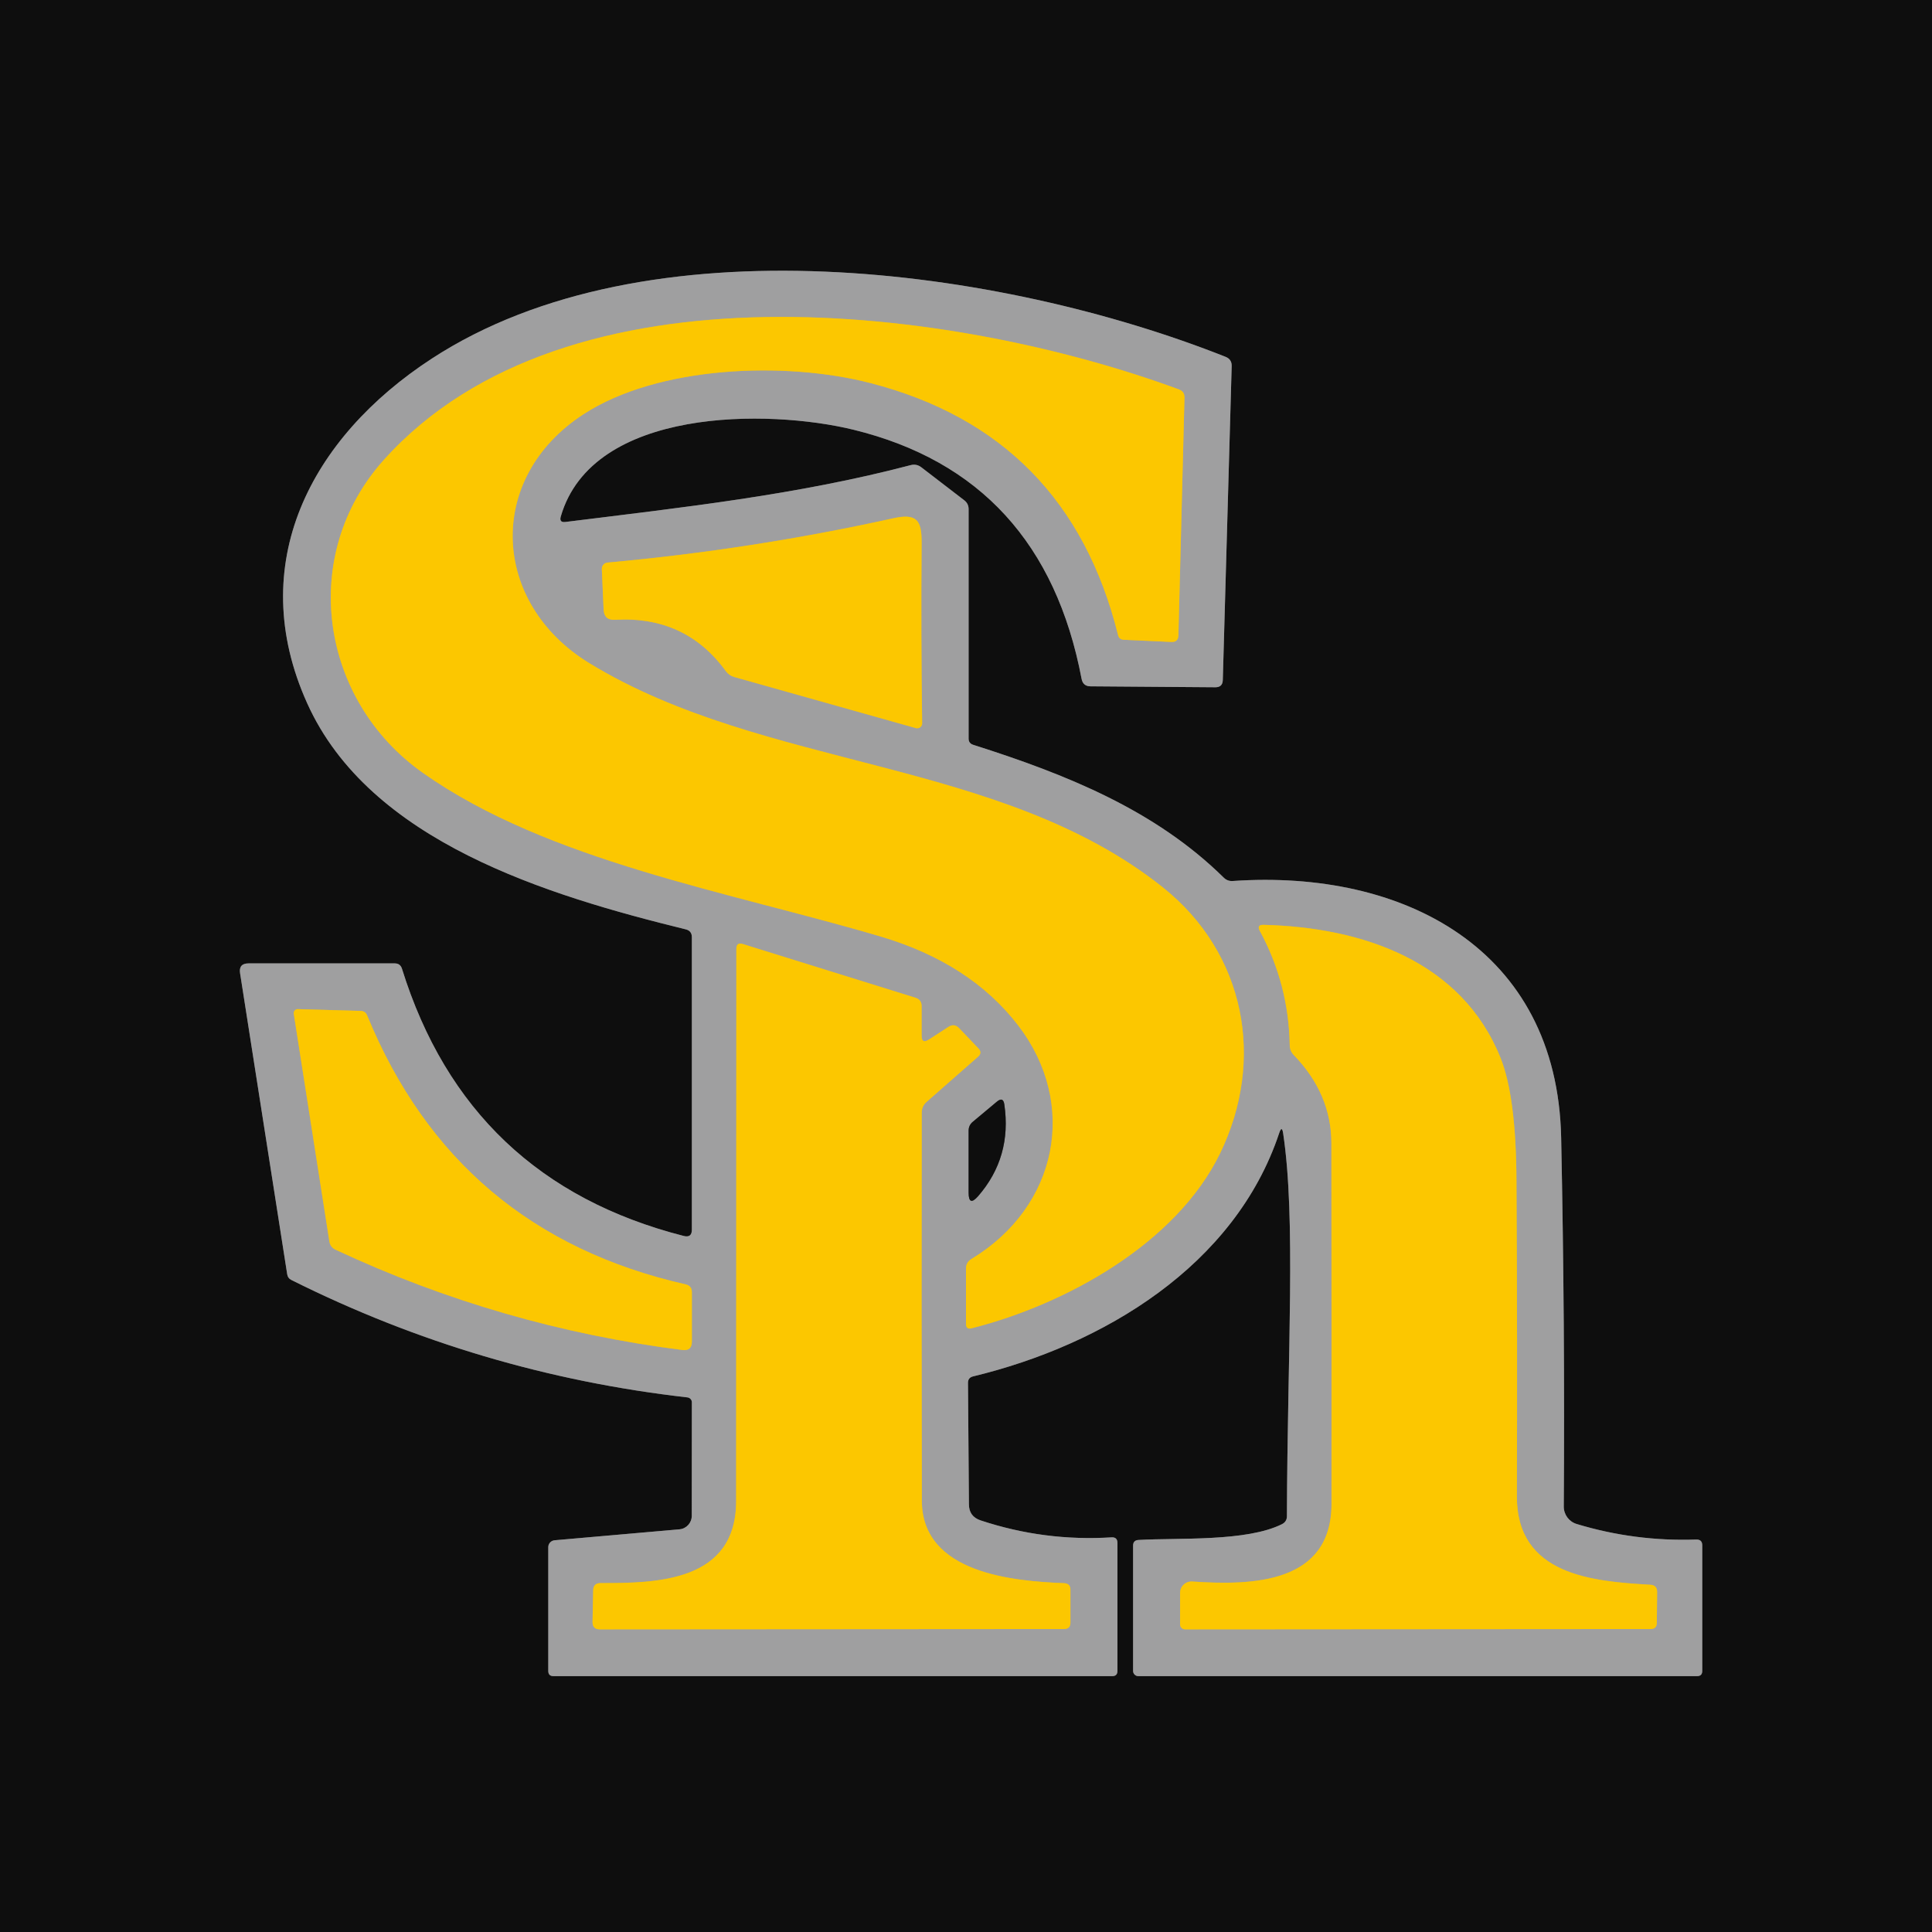
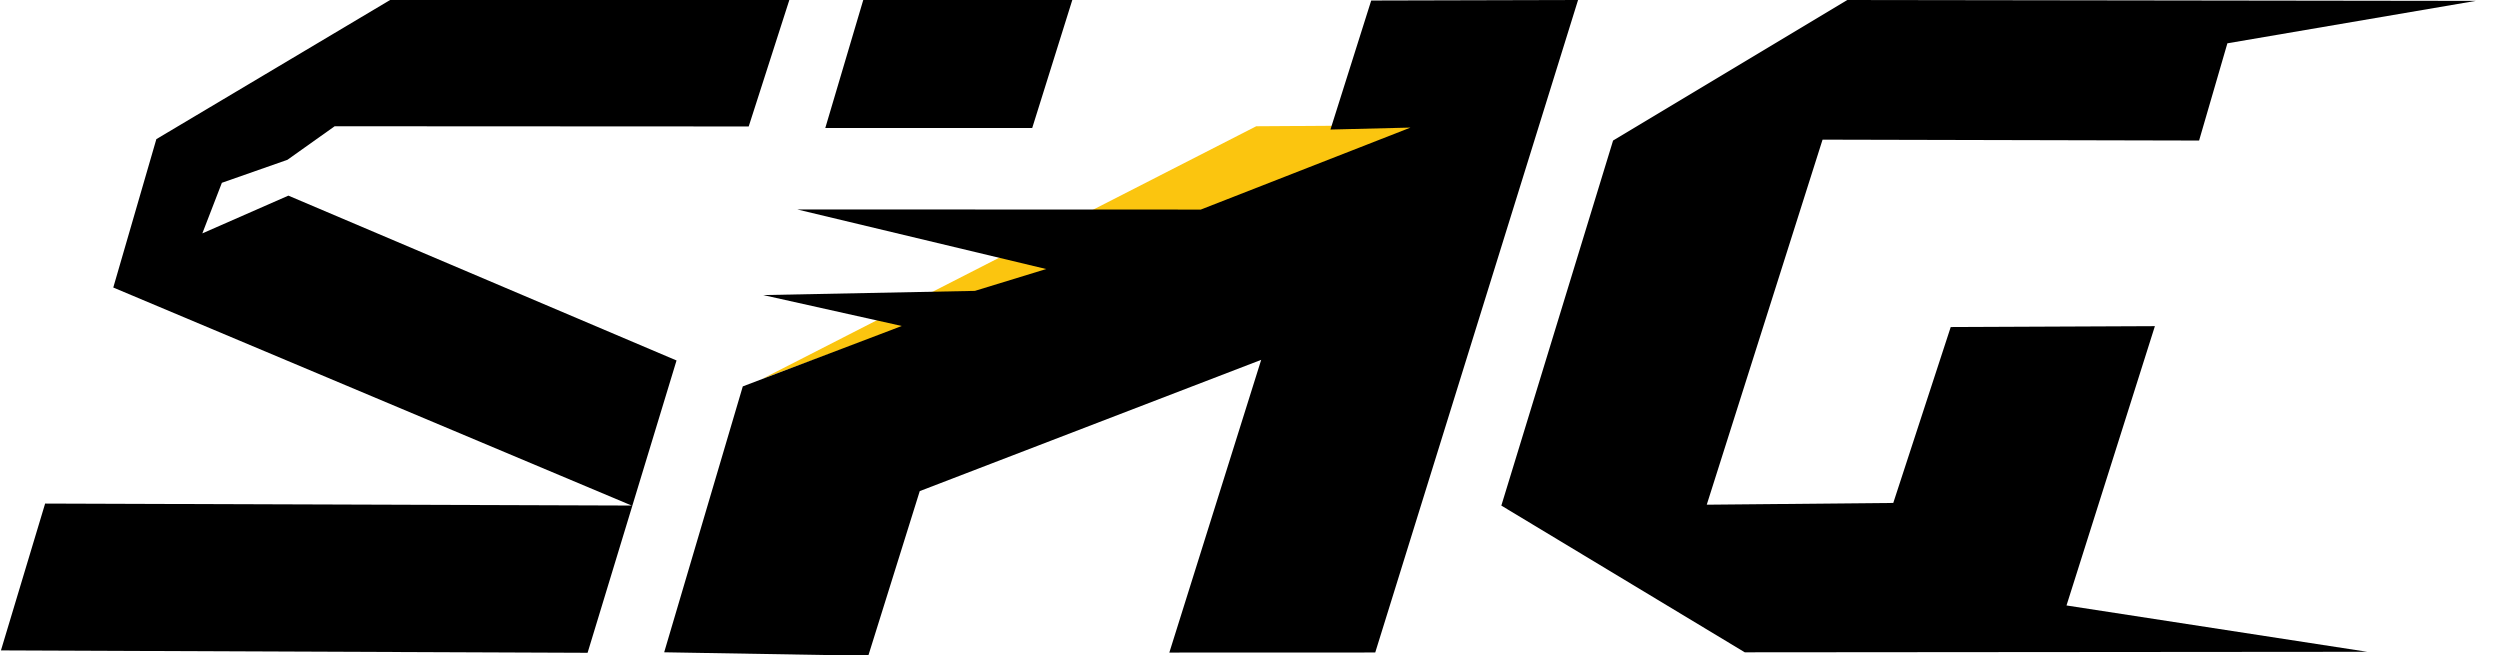
- <svg xmlns="http://www.w3.org/2000/svg" version="1.1" viewBox="0.00 0.00 185.00 185.00">
-   <g stroke-width="2.00" fill="none" stroke-linecap="butt">
-     <path stroke="#575757" vector-effect="non-scaling-stroke" d="   M 122.87 108.53   C 124.10 116.72 123.28 129.40 123.23 145.18   Q 123.23 145.71 122.75 145.95   C 119.36 147.64 112.88 147.24 109.02 147.46   Q 108.50 147.49 108.50 148.00   L 108.50 160.00   A 0.50 0.50 0.0 0 0 109.00 160.50   L 162.50 160.50   Q 163.00 160.50 163.00 160.00   L 163.00 147.98   Q 163.00 147.40 162.42 147.42   Q 156.55 147.62 150.97 145.93   A 1.74 1.74 0.0 0 1 149.74 144.25   Q 149.86 126.92 149.49 108.94   C 149.11 90.80 134.33 83.24 118.06 84.36   Q 117.54 84.40 117.17 84.03   C 110.59 77.55 102.10 74.15 93.19 71.32   Q 92.75 71.18 92.75 70.72   L 92.75 48.75   Q 92.75 48.23 92.34 47.91   L 88.24 44.76   Q 87.77 44.39 87.20 44.54   C 76.32 47.40 65.32 48.59 54.15 49.98   Q 53.52 50.06 53.70 49.45   C 56.74 38.98 73.61 39.16 81.73 41.15   Q 99.88 45.59 103.57 65.01   Q 103.71 65.72 104.43 65.72   L 116.38 65.81   Q 117.07 65.81 117.09 65.12   L 117.94 35.06   Q 117.96 34.41 117.36 34.17   C 95.79 25.61 61.92 20.91 41.33 34.35   C 29.71 41.93 23.42 54.03 29.41 67.33   C 35.38 80.61 52.44 85.74 65.66 88.99   Q 66.25 89.13 66.25 89.74   L 66.25 117.75   Q 66.25 118.55 65.47 118.35   Q 44.82 113.08 38.49 92.76   Q 38.33 92.25 37.80 92.25   L 23.80 92.25   Q 22.84 92.25 22.99 93.20   L 27.50 122.01   Q 27.56 122.40 27.91 122.57   Q 45.86 131.54 65.83 133.81   A 0.48 0.47 3.4 0 1 66.25 134.28   L 66.24 145.15   A 1.30 1.29 87.3 0 1 65.07 146.44   L 53.10 147.49   A 0.67 0.66 -2.9 0 0 52.50 148.15   L 52.50 160.00   Q 52.50 160.50 53.00 160.50   L 106.50 160.50   Q 107.00 160.50 107.00 160.00   L 107.00 147.74   Q 107.00 147.18 106.44 147.21   Q 100.01 147.61 93.91 145.59   Q 92.78 145.22 92.78 144.04   L 92.69 132.41   Q 92.69 131.92 93.17 131.80   C 105.64 128.79 118.25 121.22 122.49 108.50   Q 122.75 107.72 122.87 108.53" />
-     <path stroke="#ceb350" vector-effect="non-scaling-stroke" d="   M 111.31 84.94   C 95.73 72.55 73.23 73.75 56.46 63.52   C 47.03 57.78 46.46 45.80 55.85 39.68   C 63.01 35.01 75.19 34.57 83.35 36.68   Q 102.27 41.56 107.06 60.81   Q 107.16 61.24 107.61 61.26   L 112.16 61.47   Q 112.82 61.50 112.84 60.84   L 113.42 38.07   Q 113.43 37.49 112.89 37.29   C 91.34 29.34 54.31 24.52 36.77 44.02   C 28.55 53.16 30.63 67.05 40.50 74.01   C 52.48 82.46 69.81 85.39 84.27 89.66   Q 92.92 92.21 97.52 98.22   C 103.23 105.69 101.34 115.51 93.03 120.55   Q 92.50 120.86 92.50 121.48   L 92.50 126.77   Q 92.50 127.33 93.04 127.19   C 102.04 124.91 112.61 119.10 116.82 110.46   C 121.18 101.51 119.28 91.27 111.31 84.94" />
-     <path stroke="#ceb350" vector-effect="non-scaling-stroke" d="   M 58.89 59.35   Q 65.63 58.95 69.50 64.26   Q 69.81 64.69 70.32 64.83   L 87.70 69.72   A 0.47 0.47 0.0 0 0 88.30 69.26   Q 88.18 60.79 88.25 52.00   C 88.27 49.80 87.79 49.12 85.48 49.64   Q 71.99 52.62 58.17 53.87   A 0.60 0.59 86.0 0 0 57.63 54.50   L 57.80 58.37   Q 57.85 59.41 58.89 59.35" />
-     <path stroke="#ceb350" vector-effect="non-scaling-stroke" d="   M 158.03 151.75   C 152.55 151.43 145.22 150.86 145.25 143.27   Q 145.30 128.15 145.21 113.02   Q 145.17 105.01 143.69 101.31   C 139.97 92.03 130.47 88.80 121.00 88.56   Q 120.31 88.54 120.64 89.15   Q 123.40 94.24 123.50 100.09   Q 123.51 100.64 123.89 101.03   Q 127.49 104.75 127.49 109.50   Q 127.51 126.75 127.50 143.99   C 127.50 151.62 119.98 151.84 114.16 151.44   A 1.09 1.09 0.0 0 0 113.00 152.53   L 113.00 155.54   A 0.48 0.48 0.0 0 0 113.48 156.02   L 158.05 155.99   Q 158.65 155.99 158.65 155.39   L 158.68 152.44   Q 158.68 151.79 158.03 151.75" />
-     <path stroke="#ceb350" vector-effect="non-scaling-stroke" d="   M 88.25 99.16   L 88.25 96.35   Q 88.25 95.72 87.66 95.54   L 71.14 90.40   Q 70.51 90.20 70.51 90.87   Q 70.49 117.31 70.49 143.73   C 70.49 151.48 62.88 151.60 57.51 151.59   Q 56.81 151.59 56.80 152.29   L 56.74 155.31   Q 56.73 156.02 57.44 156.02   L 101.88 155.99   Q 102.50 155.99 102.50 155.37   L 102.50 152.22   Q 102.50 151.63 101.90 151.60   C 97.10 151.40 88.28 150.70 88.27 143.69   Q 88.23 125.14 88.26 106.55   Q 88.26 105.92 88.74 105.50   L 93.65 101.19   Q 94.09 100.81 93.69 100.39   L 91.83 98.44   Q 91.37 97.97 90.82 98.33   L 88.95 99.54   Q 88.25 100.00 88.25 99.16" />
-     <path stroke="#ceb350" vector-effect="non-scaling-stroke" d="   M 65.67 122.99   Q 43.68 118.01 35.16 97.24   Q 34.99 96.81 34.53 96.80   L 28.51 96.63   A 0.38 0.38 0.0 0 0 28.13 97.07   L 31.54 118.88   Q 31.63 119.43 32.14 119.67   Q 47.97 127.07 65.35 129.27   Q 66.25 129.38 66.25 128.47   L 66.25 123.73   Q 66.25 123.13 65.67 122.99" />
-     <path stroke="#575757" vector-effect="non-scaling-stroke" d="   M 93.66 114.54   Q 96.91 110.80 96.17 105.75   Q 96.06 105.00 95.47 105.48   L 93.15 107.42   Q 92.75 107.75 92.75 108.27   L 92.75 114.20   Q 92.75 115.58 93.66 114.54" />
-   </g>
-   <path fill="#0e0e0e" d="   M 0.00 0.00   L 185.00 0.00   L 185.00 185.00   L 0.00 185.00   L 0.00 0.00   Z   M 122.87 108.53   C 124.10 116.72 123.28 129.40 123.23 145.18   Q 123.23 145.71 122.75 145.95   C 119.36 147.64 112.88 147.24 109.02 147.46   Q 108.50 147.49 108.50 148.00   L 108.50 160.00   A 0.50 0.50 0.0 0 0 109.00 160.50   L 162.50 160.50   Q 163.00 160.50 163.00 160.00   L 163.00 147.98   Q 163.00 147.40 162.42 147.42   Q 156.55 147.62 150.97 145.93   A 1.74 1.74 0.0 0 1 149.74 144.25   Q 149.86 126.92 149.49 108.94   C 149.11 90.80 134.33 83.24 118.06 84.36   Q 117.54 84.40 117.17 84.03   C 110.59 77.55 102.10 74.15 93.19 71.32   Q 92.75 71.18 92.75 70.72   L 92.75 48.75   Q 92.75 48.23 92.34 47.91   L 88.24 44.76   Q 87.77 44.39 87.20 44.54   C 76.32 47.40 65.32 48.59 54.15 49.98   Q 53.52 50.06 53.70 49.45   C 56.74 38.98 73.61 39.16 81.73 41.15   Q 99.88 45.59 103.57 65.01   Q 103.71 65.72 104.43 65.72   L 116.38 65.81   Q 117.07 65.81 117.09 65.12   L 117.94 35.06   Q 117.96 34.41 117.36 34.17   C 95.79 25.61 61.92 20.91 41.33 34.35   C 29.71 41.93 23.42 54.03 29.41 67.33   C 35.38 80.61 52.44 85.74 65.66 88.99   Q 66.25 89.13 66.25 89.74   L 66.25 117.75   Q 66.25 118.55 65.47 118.35   Q 44.82 113.08 38.49 92.76   Q 38.33 92.25 37.80 92.25   L 23.80 92.25   Q 22.84 92.25 22.99 93.20   L 27.50 122.01   Q 27.56 122.40 27.91 122.57   Q 45.86 131.54 65.83 133.81   A 0.48 0.47 3.4 0 1 66.25 134.28   L 66.24 145.15   A 1.30 1.29 87.3 0 1 65.07 146.44   L 53.10 147.49   A 0.67 0.66 -2.9 0 0 52.50 148.15   L 52.50 160.00   Q 52.50 160.50 53.00 160.50   L 106.50 160.50   Q 107.00 160.50 107.00 160.00   L 107.00 147.74   Q 107.00 147.18 106.44 147.21   Q 100.01 147.61 93.91 145.59   Q 92.78 145.22 92.78 144.04   L 92.69 132.41   Q 92.69 131.92 93.17 131.80   C 105.64 128.79 118.25 121.22 122.49 108.50   Q 122.75 107.72 122.87 108.53   Z" />
-   <path fill="#9f9fa0" d="   M 122.49 108.50   C 118.25 121.22 105.64 128.79 93.17 131.80   Q 92.69 131.92 92.69 132.41   L 92.78 144.04   Q 92.78 145.22 93.91 145.59   Q 100.01 147.61 106.44 147.21   Q 107.00 147.18 107.00 147.74   L 107.00 160.00   Q 107.00 160.50 106.50 160.50   L 53.00 160.50   Q 52.50 160.50 52.50 160.00   L 52.50 148.15   A 0.67 0.66 -2.9 0 1 53.10 147.49   L 65.07 146.44   A 1.30 1.29 87.3 0 0 66.24 145.15   L 66.25 134.28   A 0.48 0.47 3.4 0 0 65.83 133.81   Q 45.86 131.54 27.91 122.57   Q 27.56 122.40 27.50 122.01   L 22.99 93.20   Q 22.84 92.25 23.80 92.25   L 37.80 92.25   Q 38.33 92.25 38.49 92.76   Q 44.82 113.08 65.47 118.35   Q 66.25 118.55 66.25 117.75   L 66.25 89.74   Q 66.25 89.13 65.66 88.99   C 52.44 85.74 35.38 80.61 29.41 67.33   C 23.42 54.03 29.71 41.93 41.33 34.35   C 61.92 20.91 95.79 25.61 117.36 34.17   Q 117.96 34.41 117.94 35.06   L 117.09 65.12   Q 117.07 65.81 116.38 65.81   L 104.43 65.72   Q 103.71 65.72 103.57 65.01   Q 99.88 45.59 81.73 41.15   C 73.61 39.16 56.74 38.98 53.70 49.45   Q 53.52 50.06 54.15 49.98   C 65.32 48.59 76.32 47.40 87.20 44.54   Q 87.77 44.39 88.24 44.76   L 92.34 47.91   Q 92.75 48.23 92.75 48.75   L 92.75 70.72   Q 92.75 71.18 93.19 71.32   C 102.10 74.15 110.59 77.55 117.17 84.03   Q 117.54 84.40 118.06 84.36   C 134.33 83.24 149.11 90.80 149.49 108.94   Q 149.86 126.92 149.74 144.25   A 1.74 1.74 0.0 0 0 150.97 145.93   Q 156.55 147.62 162.42 147.42   Q 163.00 147.40 163.00 147.98   L 163.00 160.00   Q 163.00 160.50 162.50 160.50   L 109.00 160.50   A 0.50 0.50 0.0 0 1 108.50 160.00   L 108.50 148.00   Q 108.50 147.49 109.02 147.46   C 112.88 147.24 119.36 147.64 122.75 145.95   Q 123.23 145.71 123.23 145.18   C 123.28 129.40 124.10 116.72 122.87 108.53   Q 122.75 107.72 122.49 108.50   Z   M 111.31 84.94   C 95.73 72.55 73.23 73.75 56.46 63.52   C 47.03 57.78 46.46 45.80 55.85 39.68   C 63.01 35.01 75.19 34.57 83.35 36.68   Q 102.27 41.56 107.06 60.81   Q 107.16 61.24 107.61 61.26   L 112.16 61.47   Q 112.82 61.50 112.84 60.84   L 113.42 38.07   Q 113.43 37.49 112.89 37.29   C 91.34 29.34 54.31 24.52 36.77 44.02   C 28.55 53.16 30.63 67.05 40.50 74.01   C 52.48 82.46 69.81 85.39 84.27 89.66   Q 92.92 92.21 97.52 98.22   C 103.23 105.69 101.34 115.51 93.03 120.55   Q 92.50 120.86 92.50 121.48   L 92.50 126.77   Q 92.50 127.33 93.04 127.19   C 102.04 124.91 112.61 119.10 116.82 110.46   C 121.18 101.51 119.28 91.27 111.31 84.94   Z   M 58.89 59.35   Q 65.63 58.95 69.50 64.26   Q 69.81 64.69 70.32 64.83   L 87.70 69.72   A 0.47 0.47 0.0 0 0 88.30 69.26   Q 88.18 60.79 88.25 52.00   C 88.27 49.80 87.79 49.12 85.48 49.64   Q 71.99 52.62 58.17 53.87   A 0.60 0.59 86.0 0 0 57.63 54.50   L 57.80 58.37   Q 57.85 59.41 58.89 59.35   Z   M 158.03 151.75   C 152.55 151.43 145.22 150.86 145.25 143.27   Q 145.30 128.15 145.21 113.02   Q 145.17 105.01 143.69 101.31   C 139.97 92.03 130.47 88.80 121.00 88.56   Q 120.31 88.54 120.64 89.15   Q 123.40 94.24 123.50 100.09   Q 123.51 100.64 123.89 101.03   Q 127.49 104.75 127.49 109.50   Q 127.51 126.75 127.50 143.99   C 127.50 151.62 119.98 151.84 114.16 151.44   A 1.09 1.09 0.0 0 0 113.00 152.53   L 113.00 155.54   A 0.48 0.48 0.0 0 0 113.48 156.02   L 158.05 155.99   Q 158.65 155.99 158.65 155.39   L 158.68 152.44   Q 158.68 151.79 158.03 151.75   Z   M 88.25 99.16   L 88.25 96.35   Q 88.25 95.72 87.66 95.54   L 71.14 90.40   Q 70.51 90.20 70.51 90.87   Q 70.49 117.31 70.49 143.73   C 70.49 151.48 62.88 151.60 57.51 151.59   Q 56.81 151.59 56.80 152.29   L 56.74 155.31   Q 56.73 156.02 57.44 156.02   L 101.88 155.99   Q 102.50 155.99 102.50 155.37   L 102.50 152.22   Q 102.50 151.63 101.90 151.60   C 97.10 151.40 88.28 150.70 88.27 143.69   Q 88.23 125.14 88.26 106.55   Q 88.26 105.92 88.74 105.50   L 93.65 101.19   Q 94.09 100.81 93.69 100.39   L 91.83 98.44   Q 91.37 97.97 90.82 98.33   L 88.95 99.54   Q 88.25 100.00 88.25 99.16   Z   M 65.67 122.99   Q 43.68 118.01 35.16 97.24   Q 34.99 96.81 34.53 96.80   L 28.51 96.63   A 0.38 0.38 0.0 0 0 28.13 97.07   L 31.54 118.88   Q 31.63 119.43 32.14 119.67   Q 47.97 127.07 65.35 129.27   Q 66.25 129.38 66.25 128.47   L 66.25 123.73   Q 66.25 123.13 65.67 122.99   Z   M 93.66 114.54   Q 96.91 110.80 96.17 105.75   Q 96.06 105.00 95.47 105.48   L 93.15 107.42   Q 92.75 107.75 92.75 108.27   L 92.75 114.20   Q 92.75 115.58 93.66 114.54   Z" />
-   <path fill="#fcc700" d="   M 111.31 84.94   C 119.28 91.27 121.18 101.51 116.82 110.46   C 112.61 119.10 102.04 124.91 93.04 127.19   Q 92.50 127.33 92.50 126.77   L 92.50 121.48   Q 92.50 120.86 93.03 120.55   C 101.34 115.51 103.23 105.69 97.52 98.22   Q 92.92 92.21 84.27 89.66   C 69.81 85.39 52.48 82.46 40.50 74.01   C 30.63 67.05 28.55 53.16 36.77 44.02   C 54.31 24.52 91.34 29.34 112.89 37.29   Q 113.43 37.49 113.42 38.07   L 112.84 60.84   Q 112.82 61.50 112.16 61.47   L 107.61 61.26   Q 107.16 61.24 107.06 60.81   Q 102.27 41.56 83.35 36.68   C 75.19 34.57 63.01 35.01 55.85 39.68   C 46.46 45.80 47.03 57.78 56.46 63.52   C 73.23 73.75 95.73 72.55 111.31 84.94   Z" />
-   <path fill="#fcc700" d="   M 58.89 59.35   Q 57.85 59.41 57.80 58.37   L 57.63 54.50   A 0.60 0.59 86.0 0 1 58.17 53.87   Q 71.99 52.62 85.48 49.64   C 87.79 49.12 88.27 49.80 88.25 52.00   Q 88.18 60.79 88.30 69.26   A 0.47 0.47 0.0 0 1 87.70 69.72   L 70.32 64.83   Q 69.81 64.69 69.50 64.26   Q 65.63 58.95 58.89 59.35   Z" />
-   <path fill="#fcc700" d="   M 158.68 152.44   L 158.65 155.39   Q 158.65 155.99 158.05 155.99   L 113.48 156.02   A 0.48 0.48 0.0 0 1 113.00 155.54   L 113.00 152.53   A 1.09 1.09 0.0 0 1 114.16 151.44   C 119.98 151.84 127.50 151.62 127.50 143.99   Q 127.51 126.75 127.49 109.50   Q 127.49 104.75 123.89 101.03   Q 123.51 100.64 123.50 100.09   Q 123.40 94.24 120.64 89.15   Q 120.31 88.54 121.00 88.56   C 130.47 88.80 139.97 92.03 143.69 101.31   Q 145.17 105.01 145.21 113.02   Q 145.30 128.15 145.25 143.27   C 145.22 150.86 152.55 151.43 158.03 151.75   Q 158.68 151.79 158.68 152.44   Z" />
-   <path fill="#fcc700" d="   M 88.95 99.54   L 90.82 98.33   Q 91.37 97.97 91.83 98.44   L 93.69 100.39   Q 94.09 100.81 93.65 101.19   L 88.74 105.50   Q 88.26 105.92 88.26 106.55   Q 88.23 125.14 88.27 143.69   C 88.28 150.70 97.10 151.40 101.90 151.60   Q 102.50 151.63 102.50 152.22   L 102.50 155.37   Q 102.50 155.99 101.88 155.99   L 57.44 156.02   Q 56.73 156.02 56.74 155.31   L 56.80 152.29   Q 56.81 151.59 57.51 151.59   C 62.88 151.60 70.49 151.48 70.49 143.73   Q 70.49 117.31 70.51 90.87   Q 70.51 90.20 71.14 90.40   L 87.66 95.54   Q 88.25 95.72 88.25 96.35   L 88.25 99.16   Q 88.25 100.00 88.95 99.54   Z" />
-   <path fill="#fcc700" d="   M 65.67 122.99   Q 66.25 123.13 66.25 123.73   L 66.25 128.47   Q 66.25 129.38 65.35 129.27   Q 47.97 127.07 32.14 119.67   Q 31.63 119.43 31.54 118.88   L 28.13 97.07   A 0.38 0.38 0.0 0 1 28.51 96.63   L 34.53 96.80   Q 34.99 96.81 35.16 97.24   Q 43.68 118.01 65.67 122.99   Z" />
-   <path fill="#0e0e0e" d="   M 93.66 114.54   Q 92.75 115.58 92.75 114.20   L 92.75 108.27   Q 92.75 107.75 93.15 107.42   L 95.47 105.48   Q 96.06 105.00 96.17 105.75   Q 96.91 110.80 93.66 114.54   Z" />
+ <svg xmlns="http://www.w3.org/2000/svg" xml:space="preserve" width="132.292mm" height="34.66mm" viewBox="0 0 132.292 34.66">
+   <path d="m-23.03 64.86-12.472 7.423-2.28 7.853 27.432 11.537-31.038-.105-2.338 7.77 31.043.127 4.707-15.469-20.54-8.723-4.553 1.998 1.034-2.677 3.468-1.216 2.5-1.776 21.91.011 2.183-6.795zM1.913 64.893l-2.017 6.8h10.95l2.15-6.866z" style="display:inline;fill:#000;fill-opacity:1;stroke-width:.25" transform="translate(43.776 -64.921)" />
+   <path d="M22.7 71.602-3.427 84.963l36.182-13.427Z" style="display:inline;fill:#fbc50f;fill-opacity:1;stroke-width:.25" transform="translate(43.776 -64.921)" />
+   <path d="m-1.592 76.004 13.178 3.153-3.772 1.156-11.204.222 7.334 1.636-8.414 3.197-4.16 14.07 10.8.184 2.724-8.713 18.068-6.946-4.861 15.49 10.896-.004L39.73 64.921l-10.946.028-2.157 6.827 4.237-.104-11.098 4.339zM53.978 64.921l-12.395 7.437-5.913 19.317 12.882 7.764 32.939-.027-15.914-2.452 4.677-14.78-10.804.047-3.04 9.308-9.87.093 6.128-19.317 19.925.047 1.497-5.145 13.143-2.245z" style="display:inline;fill:#000;fill-opacity:1;stroke-width:.25" transform="translate(43.776 -64.921)" />
</svg>
